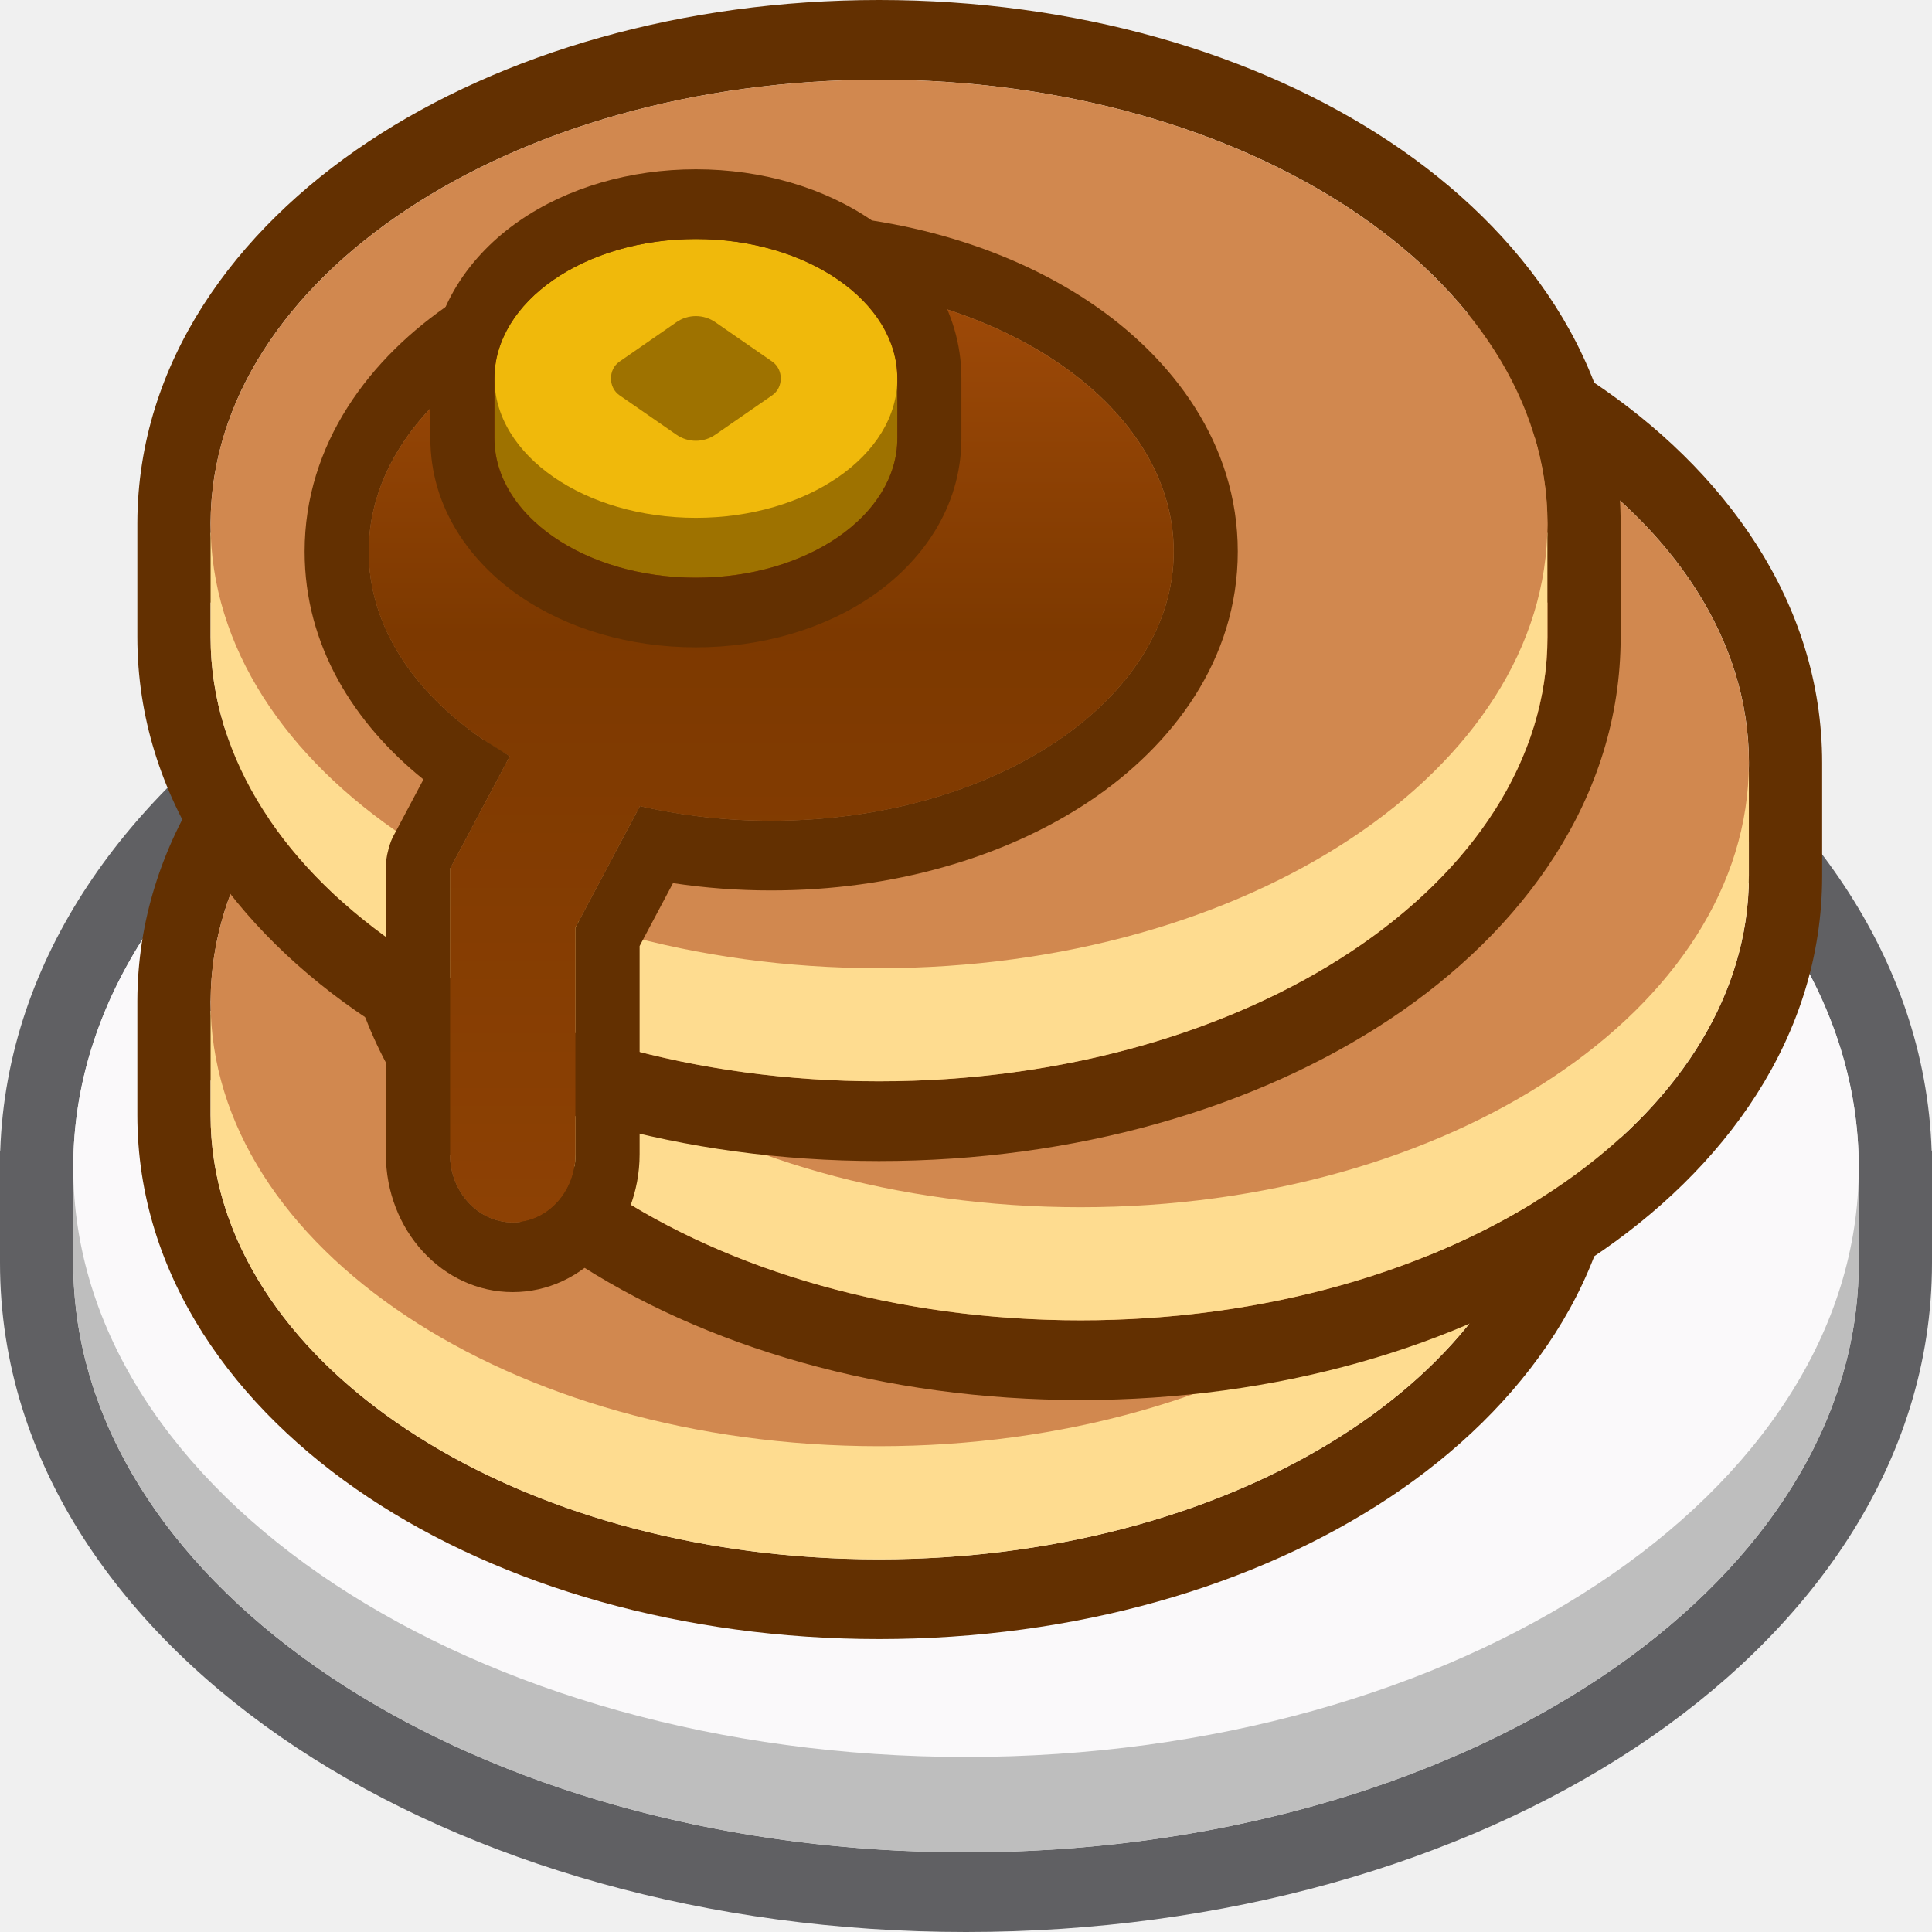
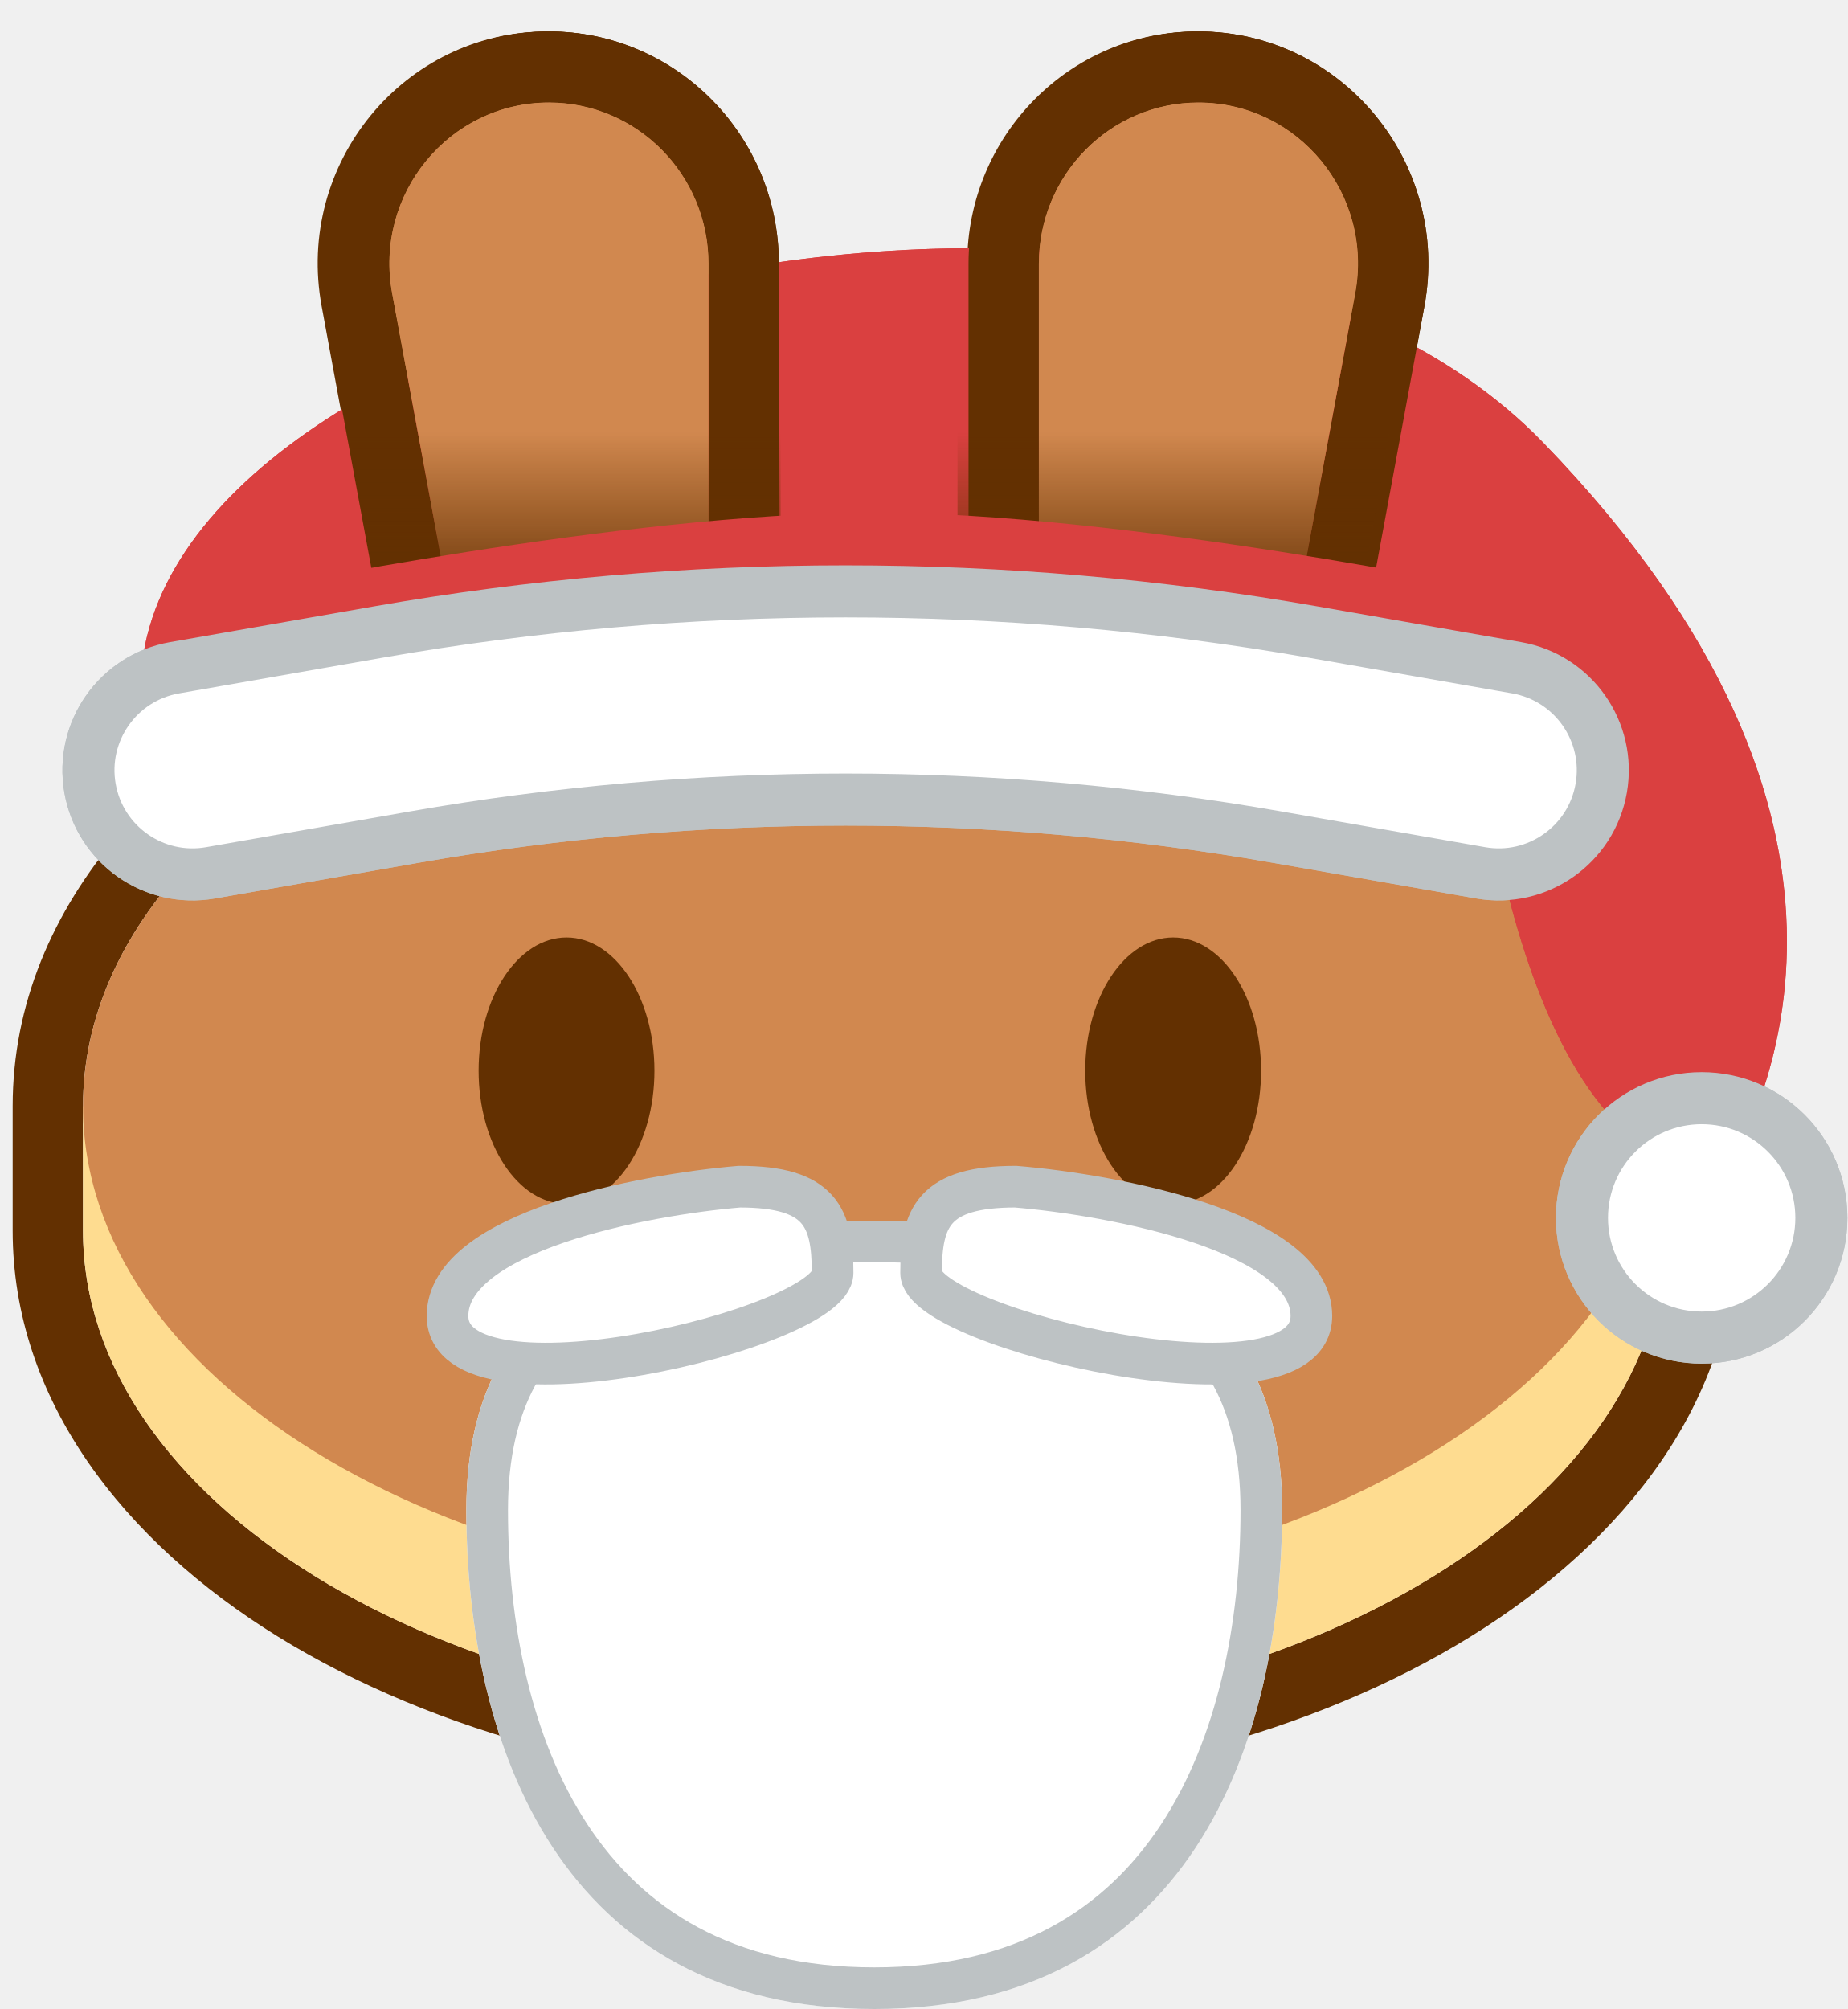
- <svg xmlns="http://www.w3.org/2000/svg" width="64" height="64" fill="none">
-   <style>.B{fill-rule:evenodd}.C{fill:#633001}.D{fill:#fedc90}.E{fill:#d1884f}</style>
-   <path fill="#606063" d="M2.438 38.115l-.012.556c0 .704.056 1.398.166 2.083h-.166v1.077a13.12 13.12 0 0 0 .093 1.562C3.725 53.45 16.463 61.36 32 61.36s28.275-7.912 29.48-17.967a13.11 13.11 0 0 0 .093-1.562v-1.077h-.166a13.13 13.13 0 0 0 .166-2.083 13.2 13.2 0 0 0-.012-.556C61.116 27.587 48.05 19.143 32 19.143S2.884 27.587 2.438 38.115zm-2.43 0c.22-6.424 4.233-11.82 9.82-15.51 5.79-3.824 13.635-6.103 22.17-6.103s16.38 2.28 22.17 6.103c5.586 3.69 9.6 9.085 9.82 15.51H64v3.716c0 6.67-4.082 12.27-9.83 16.065C48.38 61.72 40.536 64 32 64s-16.38-2.28-22.17-6.103C4.082 54.102 0 48.5 0 41.832v-3.716h.01z" class="B" />
-   <path fill="#bebebe" d="M61.574 41.832c0 10.786-13.24 19.53-29.574 19.53S2.427 52.618 2.427 41.832V38.74h59.147v3.092z" />
-   <path fill="#faf9fa" d="M61.574 38.672c0 10.786-13.24 19.53-29.574 19.53S2.427 49.458 2.427 38.672 15.667 19.143 32 19.143s29.574 8.743 29.574 19.53z" />
-   <path d="M6.977 33.155v.037a10.01 10.01 0 0 0 .345 2.602h-.345v1.144c0 .505.038 1.004.113 1.495 1.127 7.426 10.56 13.22 22.03 13.22s20.902-5.796 22.03-13.22a9.95 9.95 0 0 0 .113-1.495v-1.144h-.345a10.02 10.02 0 0 0 .345-2.53v-.073-.037c-.03-8.11-9.932-14.68-22.142-14.68s-22.112 6.57-22.142 14.68zm-2.427 0h0v3.783c0 5.33 3.24 9.73 7.646 12.66 4.447 2.956 10.436 4.698 16.922 4.698s12.475-1.742 16.922-4.698c4.405-2.928 7.646-7.327 7.646-12.66v-3.746c0-5.33-3.24-9.73-7.646-12.658-4.447-2.956-10.436-4.698-16.922-4.698s-12.475 1.742-16.922 4.698c-4.395 2.92-7.632 7.307-7.646 12.622z" class="B C" />
-   <path d="M51.26 36.938c0 8.128-9.913 14.717-22.142 14.717S6.976 45.066 6.976 36.938v-3.453H51.26v3.453z" class="D" />
-   <path d="M51.26 33.19c0 8.128-9.913 14.717-22.142 14.717S6.976 41.32 6.976 33.19 16.9 18.474 29.118 18.474 51.26 25.063 51.26 33.19z" class="E" />
-   <path d="M13.65 25.237v.037a10.01 10.01 0 0 0 .345 2.602h-.345v1.144c0 .505.038 1.004.113 1.495 1.127 7.426 10.56 13.222 22.03 13.222s20.902-5.796 22.03-13.222a9.96 9.96 0 0 0 .113-1.495v-1.144h-.345c.22-.822.34-1.667.345-2.53v-.073-.037c-.03-8.11-9.932-14.68-22.142-14.68s-22.112 6.57-22.142 14.68zm-2.426 0h0v3.783c0 5.33 3.24 9.73 7.647 12.66 4.447 2.956 10.436 4.698 16.922 4.698s12.475-1.742 16.922-4.698c4.405-2.928 7.646-7.327 7.646-12.66v-3.746c0-5.33-3.24-9.73-7.646-12.66-4.447-2.956-10.436-4.698-16.922-4.698S23.316 9.66 18.87 12.615c-4.395 2.92-7.632 7.307-7.646 12.622z" class="B C" />
-   <path d="M57.933 29.02c0 8.128-9.913 14.717-22.142 14.717S13.65 37.148 13.65 29.02v-3.453h44.284v3.453z" class="D" />
-   <path d="M57.933 25.274c0 8.128-9.913 14.717-22.142 14.717S13.65 33.402 13.65 25.274s9.913-14.717 22.142-14.717 22.142 6.59 22.142 14.717z" class="E" />
-   <path d="M6.977 17.32v.037a10.01 10.01 0 0 0 .345 2.602h-.345v1.144c0 .505.038 1.004.113 1.495 1.127 7.426 10.56 13.22 22.03 13.22s20.902-5.796 22.03-13.22a9.95 9.95 0 0 0 .113-1.495V19.96h-.345a10.02 10.02 0 0 0 .345-2.53v-.073-.037C51.23 9.208 41.33 2.64 29.12 2.64S7.006 9.208 6.977 17.32zm-2.427 0h0v3.783c0 5.33 3.24 9.73 7.646 12.66 4.447 2.956 10.436 4.698 16.922 4.698s12.475-1.742 16.922-4.698c4.405-2.928 7.646-7.327 7.646-12.66v-3.746c0-5.33-3.24-9.73-7.646-12.66C41.594 1.742 35.605 0 29.12 0S16.643 1.742 12.197 4.698C7.802 7.62 4.565 12.005 4.55 17.32z" class="B C" />
-   <path d="M51.26 21.103c0 8.128-9.913 14.717-22.142 14.717S6.976 29.23 6.976 21.103V17.65H51.26v3.453z" class="D" />
-   <path d="M51.26 17.356c0 8.128-9.913 14.717-22.142 14.717S6.976 25.484 6.976 17.356 16.9 2.64 29.118 2.64 51.26 9.228 51.26 17.356z" class="E" />
-   <g class="B">
-     <path fill="url(#A)" d="M12.214 18.272c0 2.714 1.813 5.144 4.673 6.78l-1.982 3.733v9.448c0 1.25.93 2.262 2.08 2.262s2.08-1.013 2.08-2.262V30.72l2.132-4.016c1.363.314 2.827.485 4.35.485 7.364 0 13.333-3.992 13.333-8.916S32.9 9.356 25.547 9.356s-13.333 3.992-13.333 8.916z" />
-     <path d="M16.887 25.05l-.91-.572c-2.33-1.605-3.762-3.794-3.762-6.207 0-4.924 5.97-8.916 13.333-8.916s13.333 3.992 13.333 8.916-5.97 8.916-13.333 8.916a19.39 19.39 0 0 1-4.35-.485l-2.132 4.016v7.514c0 1.25-.93 2.262-2.08 2.262s-2.08-1.013-2.08-2.262v-9.448l1.982-3.733zm-4.105 3.773v9.408c0 2.525 1.882 4.572 4.203 4.572s4.203-2.047 4.203-4.57v-6.895l1.106-2.083a21.73 21.73 0 0 0 3.253.242c4 0 7.74-1.082 10.54-2.953 2.764-1.848 4.916-4.708 4.916-8.272S38.85 11.85 36.087 10c-2.798-1.87-6.53-2.953-10.54-2.953S17.805 8.13 15.007 10c-2.764 1.848-4.916 4.708-4.916 8.27 0 3.128 1.647 5.704 3.936 7.55l-.945 1.78c-.1.164-.162.34-.213.53-.062.228-.1.462-.086.694z" class="C" />
+ <svg xmlns="http://www.w3.org/2000/svg" xmlns:xlink="http://www.w3.org/1999/xlink" width="355" height="386" fill="none">
+   <style>.B{fill-rule:evenodd}.C{fill:#633001}.D{fill:#d1884f}.E{stroke:#bdc2c4}</style>
+   <path d="M61.813 58.861C56.738 31.406 77.591 6.042 105.238 6.042c24.398 0 44.176 19.98 44.176 44.627v55.018c6.103-.435 12.304-.659 18.584-.659a261.51 261.51 0 0 1 17.864.608V50.669c0-24.647 19.779-44.627 44.177-44.627 27.647 0 48.5 25.364 43.425 52.819l-11.955 64.671c41.029 18.095 72.053 49.524 72.053 89.016v23.894c0 32.477-21.269 59.668-51.002 78.024-29.965 18.499-70.502 29.496-114.562 29.496s-84.597-10.997-114.562-29.496C23.703 296.11 2.434 268.919 2.434 236.442v-23.894c0-39.283 30.705-70.591 71.388-88.723L61.813 58.861zm184.376 73.167l13.989-75.673c3.523-19.055-10.951-36.659-30.139-36.659-16.934 0-30.661 13.867-30.661 30.973v70.014a239.21 239.21 0 0 0-13.516-1.36 247.56 247.56 0 0 0-17.864-.641c-6.291 0-12.493.236-18.584.694-4.57.344-9.079.813-13.515 1.401V50.669c0-17.106-13.727-30.973-30.661-30.973-19.188 0-33.662 17.604-30.139 36.659l14.035 75.925c-43.877 16.465-73.184 46.254-73.184 80.269v23.894c0 51.841 68.074 93.866 152.048 93.866s152.049-42.025 152.049-93.866v-23.894c0-34.188-29.608-64.108-73.858-80.52z" class="B C" />
+   <path fill="#fedc90" d="M320.047 236.442c0 51.841-68.075 93.866-152.049 93.866S15.95 288.283 15.95 236.442v-23.894h304.097v23.894z" />
+   <path d="M75.099 56.354c-3.522-19.055 10.951-36.659 30.139-36.659 16.934 0 30.661 13.867 30.661 30.973v70.108c10.348-1.373 21.087-2.095 32.099-2.095 10.757 0 21.254.689 31.38 2.001V50.669c0-17.106 13.727-30.973 30.661-30.973 19.188 0 33.662 17.604 30.139 36.659l-13.989 75.673c44.25 16.412 73.858 46.332 73.858 80.52 0 51.841-68.075 93.867-152.049 93.867S15.95 264.389 15.95 212.548c0-34.015 29.308-63.804 73.185-80.269L75.099 56.354z" class="B D" />
+   <path d="M125.762 205.722c0 14.138-7.563 25.6-16.894 25.6s-16.894-11.462-16.894-25.6 7.564-25.6 16.894-25.6 16.894 11.461 16.894 25.6zm116.571 0c0 14.138-7.564 25.6-16.894 25.6s-16.895-11.462-16.895-25.6 7.564-25.6 16.895-25.6 16.894 11.461 16.894 25.6z" class="C" />
+   <use fill="#da4040" xlink:href="#F" />
+   <mask id="A" width="240" height="114" x="48" y="0" mask-type="alpha" maskUnits="userSpaceOnUse">
+     <path fill="#c4c4c4" d="M48 0h240v113.5s-72.275-15.086-120.5-15c-47.844.085-119.5 15-119.5 15V0z" />
+   </mask>
+   <g mask="url(#A)">
+     <use class="B C" xlink:href="#G" />
+     <use class="B D" xlink:href="#H" />
+     <path fill="url(#D)" d="M73 118h77V83H67l6 35z" />
+     <path fill="url(#E)" d="M261 118h-77V83h83l-6 35z" />
  </g>
-   <g fill="#9e7200">
-     <path d="M16.38 14.516c0 2.55 2.988 4.62 6.673 4.62s6.673-2.068 6.673-4.62-2.988-4.62-6.673-4.62-6.673 2.068-6.673 4.62z" />
-     <path d="M16.38 12.536h13.346v1.98H16.38v-1.98z" />
+   <g fill="#fff" stroke-width="10" class="E">
+     <use class="B" xlink:href="#I" />
+     <circle cx="327" cy="234" r="23" />
  </g>
-   <path fill="#f0b90b" d="M16.38 12.536c0 2.55 2.988 4.618 6.673 4.618s6.673-2.068 6.673-4.618-2.988-4.62-6.673-4.62-6.673 2.068-6.673 4.62z" />
-   <path fill="#9e7200" d="M20.52 11.98l1.88-1.302a1.13 1.13 0 0 1 1.303 0l1.88 1.302c.375.26.375.854 0 1.113l-1.88 1.302a1.13 1.13 0 0 1-1.303 0l-1.88-1.302c-.375-.26-.375-.854 0-1.113z" />
-   <path d="M17.194 7.322c1.597-1.106 3.674-1.714 5.858-1.714s4.26.608 5.858 1.714c1.572 1.088 2.938 2.875 2.938 5.214v1.98c0 2.34-1.366 4.126-2.938 5.214-1.597 1.105-3.674 1.714-5.858 1.714s-4.26-.608-5.858-1.714c-1.572-1.088-2.938-2.875-2.938-5.214v-1.98c0-2.34 1.366-4.126 2.938-5.214zm5.858.596c-3.685 0-6.673 2.068-6.673 4.62v1.98c0 2.55 2.988 4.62 6.673 4.62s6.673-2.068 6.673-4.62v-1.98c0-2.55-2.988-4.62-6.673-4.62z" class="B C" />
+   <use fill="#da4040" xlink:href="#F" />
+   <mask id="B" width="240" height="114" x="48" y="0" mask-type="alpha" maskUnits="userSpaceOnUse">
+     <path fill="#c4c4c4" d="M48 0h240v113.5s-72.275-15.086-120.5-15c-47.844.085-119.5 15-119.5 15V0z" />
+   </mask>
+   <g mask="url(#B)">
+     <use class="B C" xlink:href="#G" />
+     <use class="B D" xlink:href="#H" />
+     <path fill="url(#D)" d="M73 118h77V83H67l6 35z" />
+     <path fill="url(#E)" d="M261 118h-77V83h83l-6 35z" />
+   </g>
+   <g fill="#fff" stroke-width="10" class="E">
+     <use class="B" xlink:href="#I" />
+     <circle cx="327" cy="234" r="23" />
+   </g>
+   <mask id="C" fill="#fff">
+     <use xlink:href="#J" />
+   </mask>
+   <use fill="#fff" xlink:href="#J" />
+   <path fill="#bdc2c4" d="M238.382 290.142c0 21.657-4.396 43.876-15.285 60.422C212.518 366.638 195.44 378 168 378v16c32.796 0 54.909-14.046 68.462-34.64 13.242-20.121 17.92-45.832 17.92-69.218h-16zM168 378c-27.44 0-44.518-11.362-55.097-27.436-10.889-16.546-15.285-38.765-15.285-60.422h-16c0 23.386 4.677 49.097 17.92 69.218C113.091 379.954 135.204 394 168 394v-16zm-70.382-87.858c0-10.219 1.986-17.957 5.195-23.883 3.188-5.887 7.814-10.416 13.793-13.902 12.277-7.16 30.077-9.824 51.394-9.824v-16c-21.972 0-43.362 2.618-59.454 12.002-8.206 4.785-15.058 11.343-19.803 20.105-4.724 8.724-7.125 19.198-7.125 31.502h16zM168 242.533c21.317 0 39.117 2.664 51.394 9.824 5.979 3.486 10.605 8.015 13.793 13.902 3.209 5.926 5.195 13.664 5.195 23.883h16c0-12.304-2.401-22.778-7.125-31.502-4.745-8.762-11.597-15.32-19.803-20.105-16.092-9.384-37.482-12.002-59.454-12.002v16z" mask="url(#C)" />
+   <path fill="#fff" stroke-width="8" d="M86 252.842c0-16.088 37.389-23.265 56.084-24.842 15.579 0 17.916 5.915 17.916 16.562s-74 28.391-74 8.28zm166 0c0-16.088-37.895-23.265-56.842-24.842-15.79 0-18.158 5.915-18.158 16.562s75 28.391 75 8.28z" class="E" />
  <defs>
-     <linearGradient id="A" x1="25.691" x2="25.691" y1="9.655" y2="40.261" gradientUnits="userSpaceOnUse">
-       <stop stop-color="#9f4a08" />
-       <stop offset=".37" stop-color="#7d3900" />
-       <stop offset="1" stop-color="#8d4104" />
+     <linearGradient id="D" x1="108.5" x2="108.5" y1="118" y2="83" gradientUnits="userSpaceOnUse">
+       <stop stop-color="#633001" />
+       <stop offset="1" stop-color="#633001" stop-opacity="0" />
    </linearGradient>
+     <linearGradient id="E" x1="225.5" x2="225.5" y1="118" y2="83" gradientUnits="userSpaceOnUse">
+       <stop stop-color="#633001" />
+       <stop offset="1" stop-color="#633001" stop-opacity="0" />
+     </linearGradient>
+     <path id="F" d="M296.5 85C224.998 11.212 27 57.366 27 132.564h256.177S289.873 225.5 332 225.5c6.072-12.533 36.002-66.712-35.5-140.5z" />
+     <path id="G" d="M62.068 58.861C56.993 31.406 77.846 6.042 105.494 6.042c24.397 0 44.176 19.98 44.176 44.627v55.018a261.4 261.4 0 0 1 18.583-.659 261.56 261.56 0 0 1 17.865.608V50.669c0-24.647 19.778-44.627 44.176-44.627 27.647 0 48.5 25.364 43.425 52.819l-11.955 64.671c41.029 18.095 72.053 49.524 72.053 89.016v23.894c0 32.477-21.268 59.668-51.002 78.024-29.965 18.499-70.502 29.496-114.562 29.496s-84.597-10.997-114.562-29.496C23.958 296.11 2.689 268.919 2.689 236.442v-23.894c0-39.283 30.705-70.591 71.388-88.723L62.068 58.861zm184.376 73.167l13.989-75.673c3.523-19.055-10.951-36.659-30.139-36.659-16.934 0-30.661 13.867-30.661 30.973v70.014c-4.437-.575-8.945-1.03-13.515-1.36a247.61 247.61 0 0 0-17.865-.641 247.87 247.87 0 0 0-18.583.694 239.98 239.98 0 0 0-13.516 1.401V50.669c0-17.106-13.727-30.973-30.66-30.973-19.189 0-33.663 17.604-30.14 36.659l14.035 75.925c-43.877 16.465-73.185 46.254-73.185 80.269v23.894c0 51.841 68.075 93.866 152.048 93.866s152.049-42.025 152.049-93.866v-23.894c0-34.188-29.608-64.108-73.858-80.52z" />
+     <path id="H" d="M75.354 56.354c-3.522-19.055 10.951-36.659 30.14-36.659 16.933 0 30.66 13.867 30.66 30.973v70.108c10.348-1.373 21.087-2.095 32.099-2.095 10.758 0 21.254.689 31.38 2.001V50.669c0-17.106 13.727-30.973 30.661-30.973 19.188 0 33.662 17.604 30.139 36.659l-13.989 75.673c44.25 16.412 73.858 46.332 73.858 80.52 0 51.841-68.075 93.867-152.049 93.867S16.205 264.389 16.205 212.548c0-34.015 29.308-63.804 73.185-80.269L75.354 56.354z" />
+     <path id="I" d="M245.38 160.834a479.98 479.98 0 0 0-165.76 0L40.453 167.7c-10.88 1.907-21.246-5.367-23.153-16.247s5.366-21.245 16.246-23.153l39.167-6.866c59.404-10.413 120.168-10.413 179.572 0l39.167 6.866c10.88 1.908 18.154 12.274 16.247 23.153s-12.274 18.154-23.153 16.247l-39.167-6.866z" />
+     <path id="J" d="M246.382 290.142C246.382 335.185 228.236 386 168 386s-78.382-50.815-78.382-95.858 35.093-55.609 78.382-55.609 78.382 10.565 78.382 55.609z" />
  </defs>
</svg>
